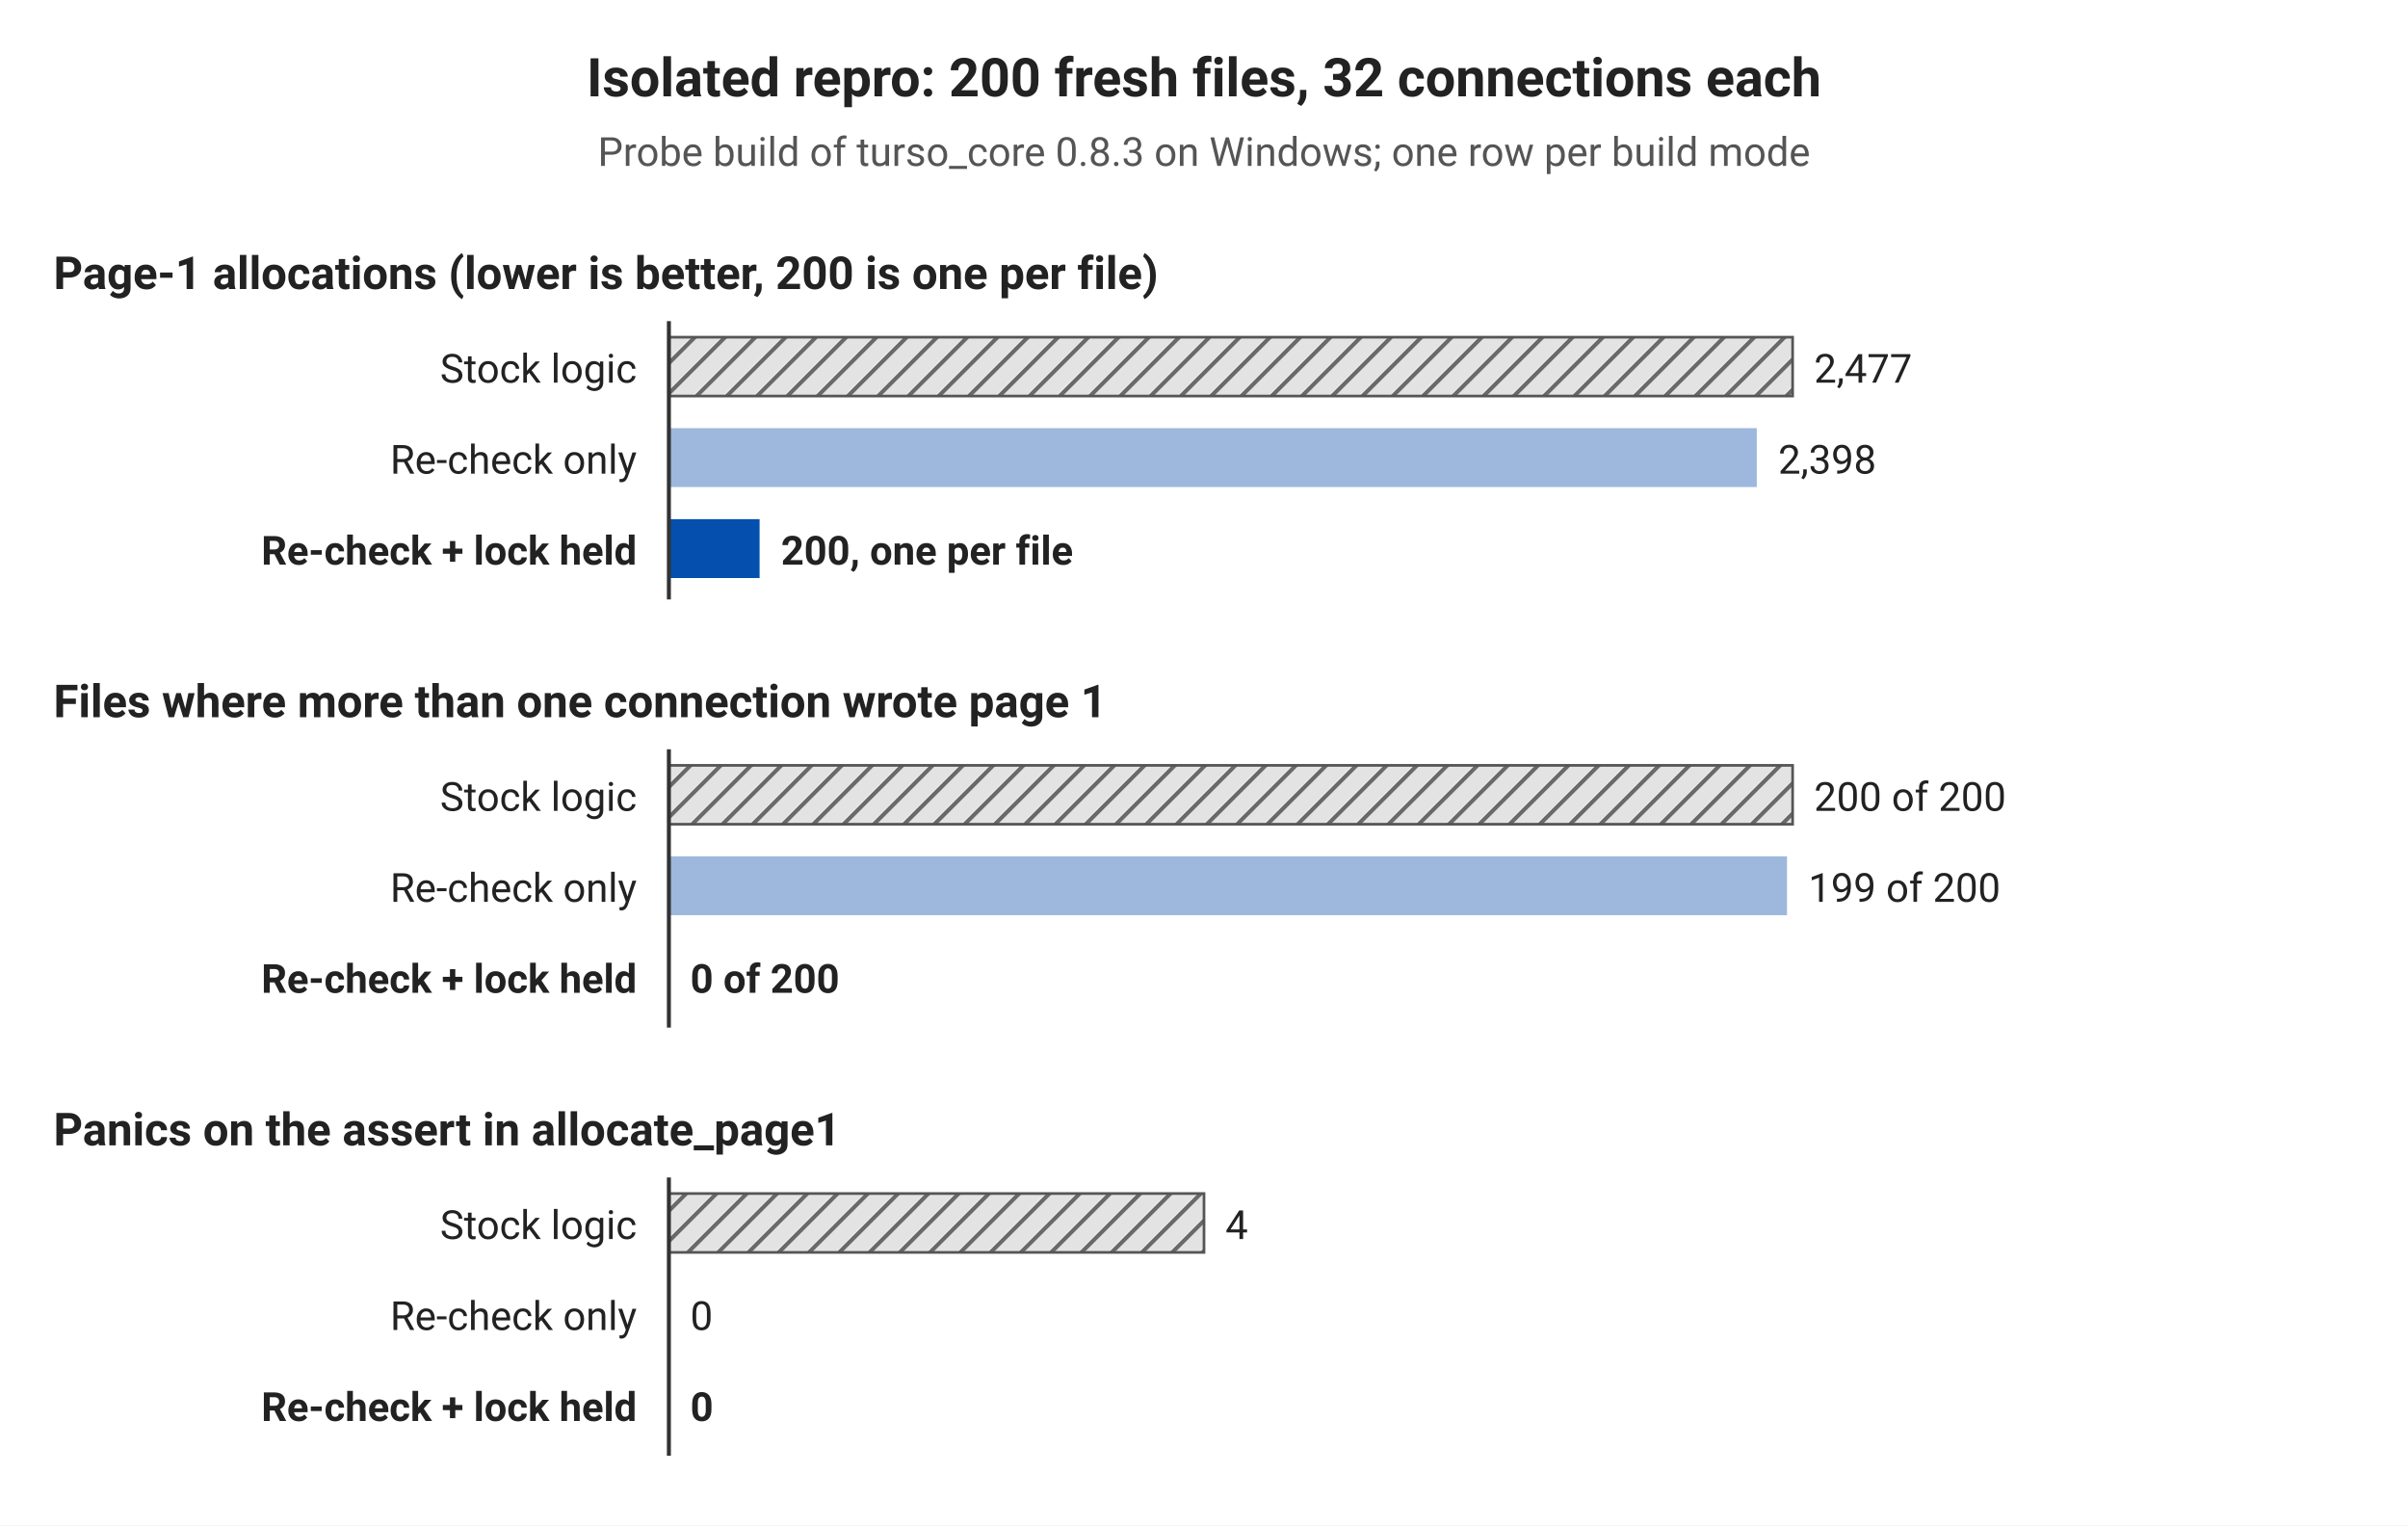
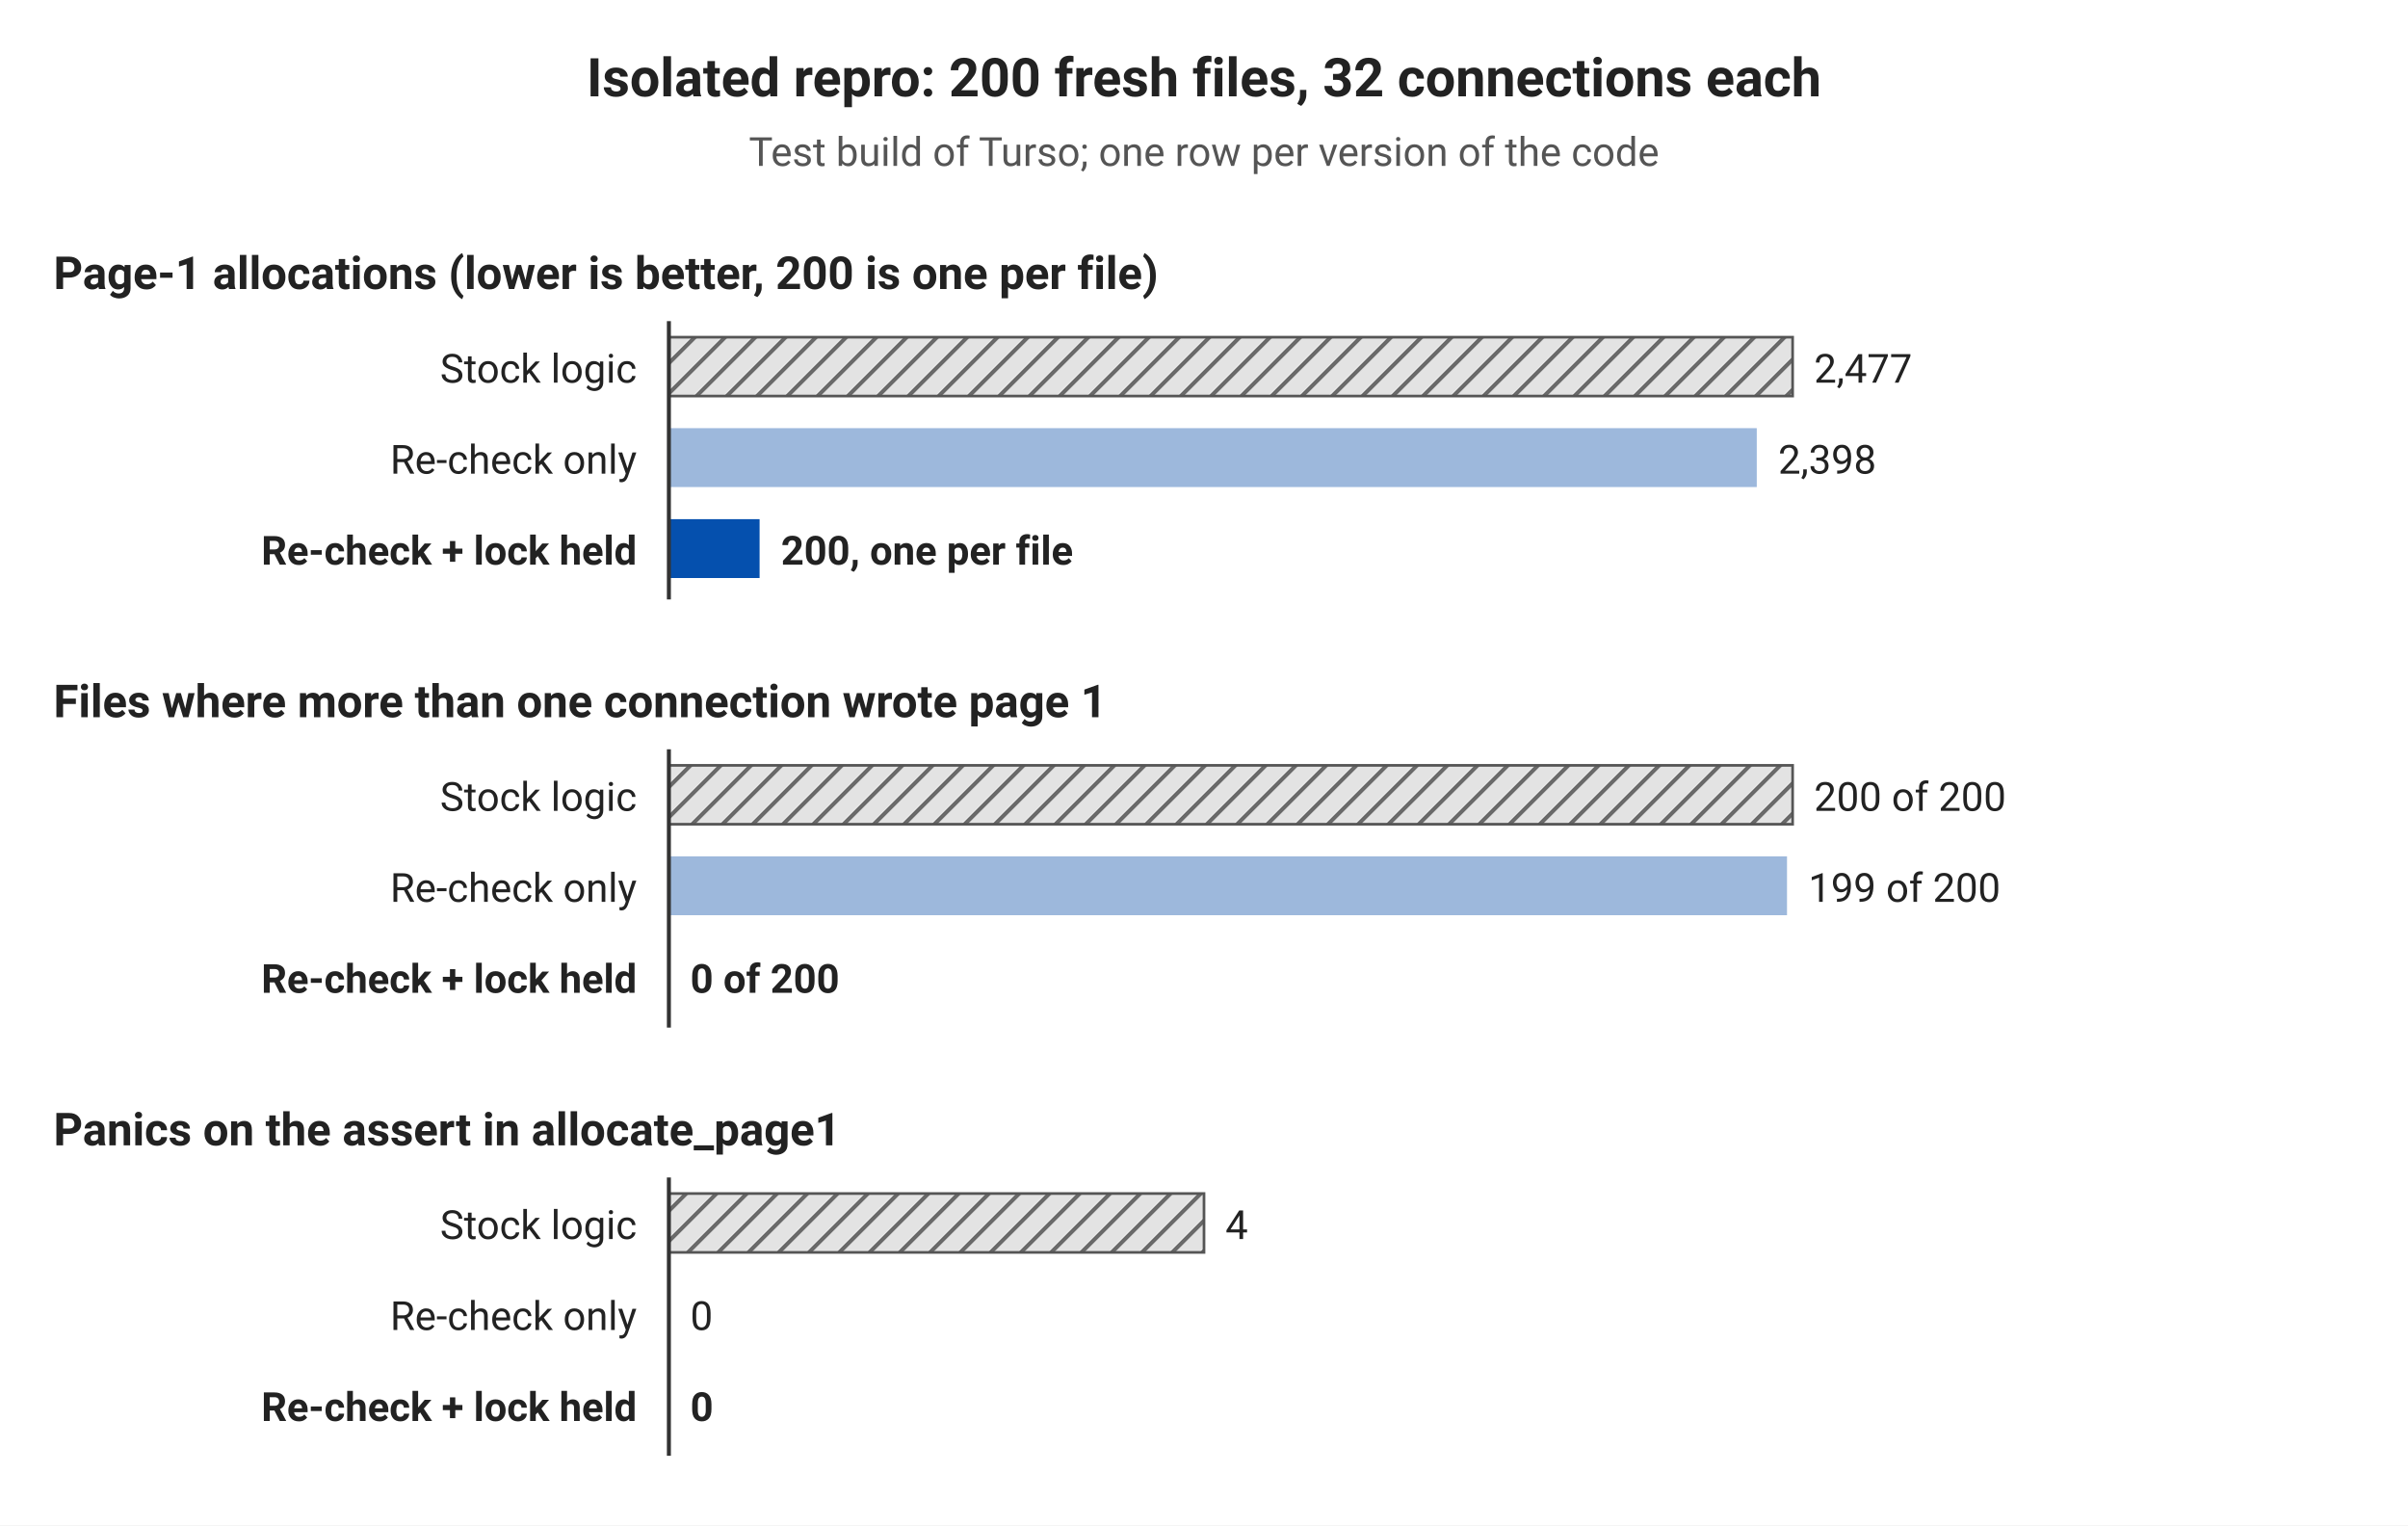
<svg xmlns="http://www.w3.org/2000/svg" viewBox="0 0 900 570" role="img" aria-labelledby="t d" font-family="system-ui, -apple-system, 'Segoe UI', Roboto, sans-serif">
  <defs>
    <pattern id="hatch" width="8" height="8" patternUnits="userSpaceOnUse" patternTransform="rotate(45)">
      <rect width="8" height="8" fill="#e3e3e3" />
      <line x1="0" y1="0" x2="0" y2="8" stroke="#6b6b6b" stroke-width="3" />
    </pattern>
  </defs>
  <rect width="900" height="570" fill="#ffffff" />
  <text x="450.0" y="36" text-anchor="middle" font-size="20" font-weight="600" fill="#222">Isolated repro: 200 fresh files, 32 connections each</text>
-   <text x="450.0" y="62" text-anchor="middle" font-size="15" fill="#555">Probe build of turso_core 0.8.3 on Windows; one row per build mode</text>
+   <text x="450.0" y="62" text-anchor="middle" font-size="15" fill="#555">Test build of Turso; one row per version of the code</text>
  <text x="20" y="108" font-size="17" font-weight="600" fill="#222">Page-1 allocations (lower is better, 200 is one per file)</text>
  <text x="238" y="143" font-size="15" fill="#222" text-anchor="end">Stock logic</text>
  <rect x="250" y="126" width="420.0" height="22" fill="url(#hatch)" stroke="#555" stroke-width="1" />
  <text x="678.0" y="143" font-size="15" fill="#222">2,477</text>
  <text x="238" y="177" font-size="15" fill="#222" text-anchor="end">Re-check only</text>
  <rect x="250" y="160" width="406.6" height="22" fill="#9db8dc" />
  <text x="664.6" y="177" font-size="15" fill="#222">2,398</text>
  <text x="238" y="211" font-size="15" fill="#222" text-anchor="end" font-weight="600">Re-check + lock held</text>
  <rect x="250" y="194" width="33.9" height="22" fill="#0550ae" />
  <text x="291.9" y="211" font-size="15" fill="#222" font-weight="600">200, one per file</text>
  <line x1="250" y1="120" x2="250" y2="224" stroke="#333" stroke-width="1.5" />
  <text x="20" y="268" font-size="17" font-weight="600" fill="#222">Files where more than one connection wrote page 1</text>
  <text x="238" y="303" font-size="15" fill="#222" text-anchor="end">Stock logic</text>
  <rect x="250" y="286" width="420.0" height="22" fill="url(#hatch)" stroke="#555" stroke-width="1" />
  <text x="678.0" y="303" font-size="15" fill="#222">200 of 200</text>
  <text x="238" y="337" font-size="15" fill="#222" text-anchor="end">Re-check only</text>
  <rect x="250" y="320" width="417.9" height="22" fill="#9db8dc" />
  <text x="675.9" y="337" font-size="15" fill="#222">199 of 200</text>
  <text x="238" y="371" font-size="15" fill="#222" text-anchor="end" font-weight="600">Re-check + lock held</text>
  <text x="258" y="371" font-size="15" fill="#222" font-weight="600">0 of 200</text>
  <line x1="250" y1="280" x2="250" y2="384" stroke="#333" stroke-width="1.5" />
  <text x="20" y="428" font-size="17" font-weight="600" fill="#222">Panics on the assert in allocate_page1</text>
  <text x="238" y="463" font-size="15" fill="#222" text-anchor="end">Stock logic</text>
  <rect x="250" y="446" width="200.0" height="22" fill="url(#hatch)" stroke="#555" stroke-width="1" />
  <text x="458.0" y="463" font-size="15" fill="#222">4</text>
  <text x="238" y="497" font-size="15" fill="#222" text-anchor="end">Re-check only</text>
  <text x="258" y="497" font-size="15" fill="#222">0</text>
  <text x="238" y="531" font-size="15" fill="#222" text-anchor="end" font-weight="600">Re-check + lock held</text>
  <text x="258" y="531" font-size="15" fill="#222" font-weight="600">0</text>
  <line x1="250" y1="440" x2="250" y2="544" stroke="#333" stroke-width="1.5" />
</svg>
